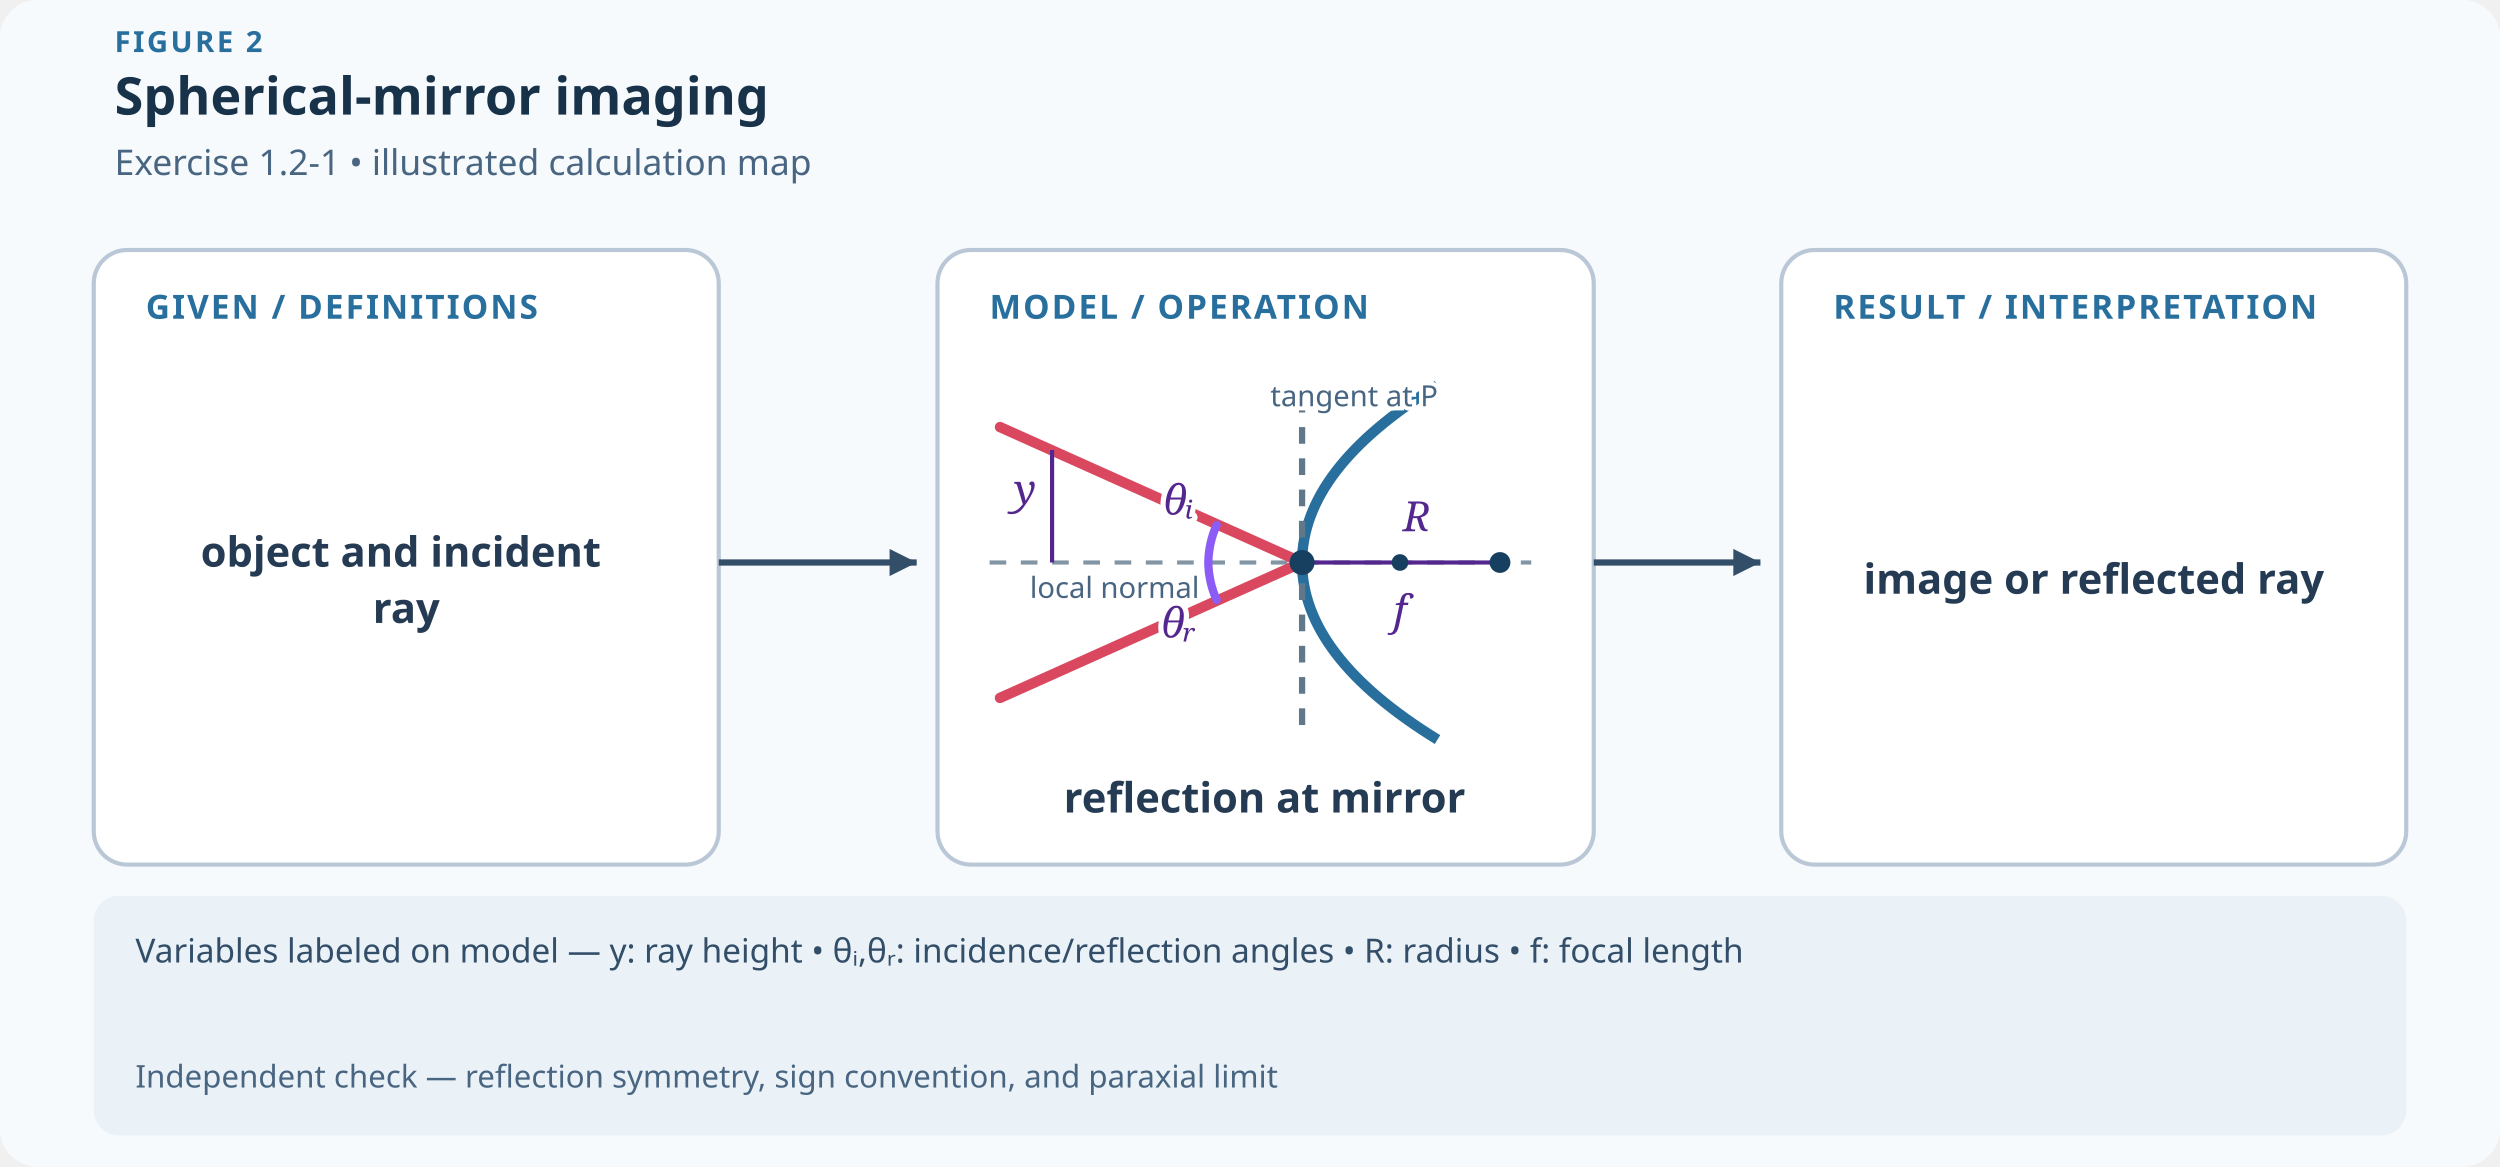
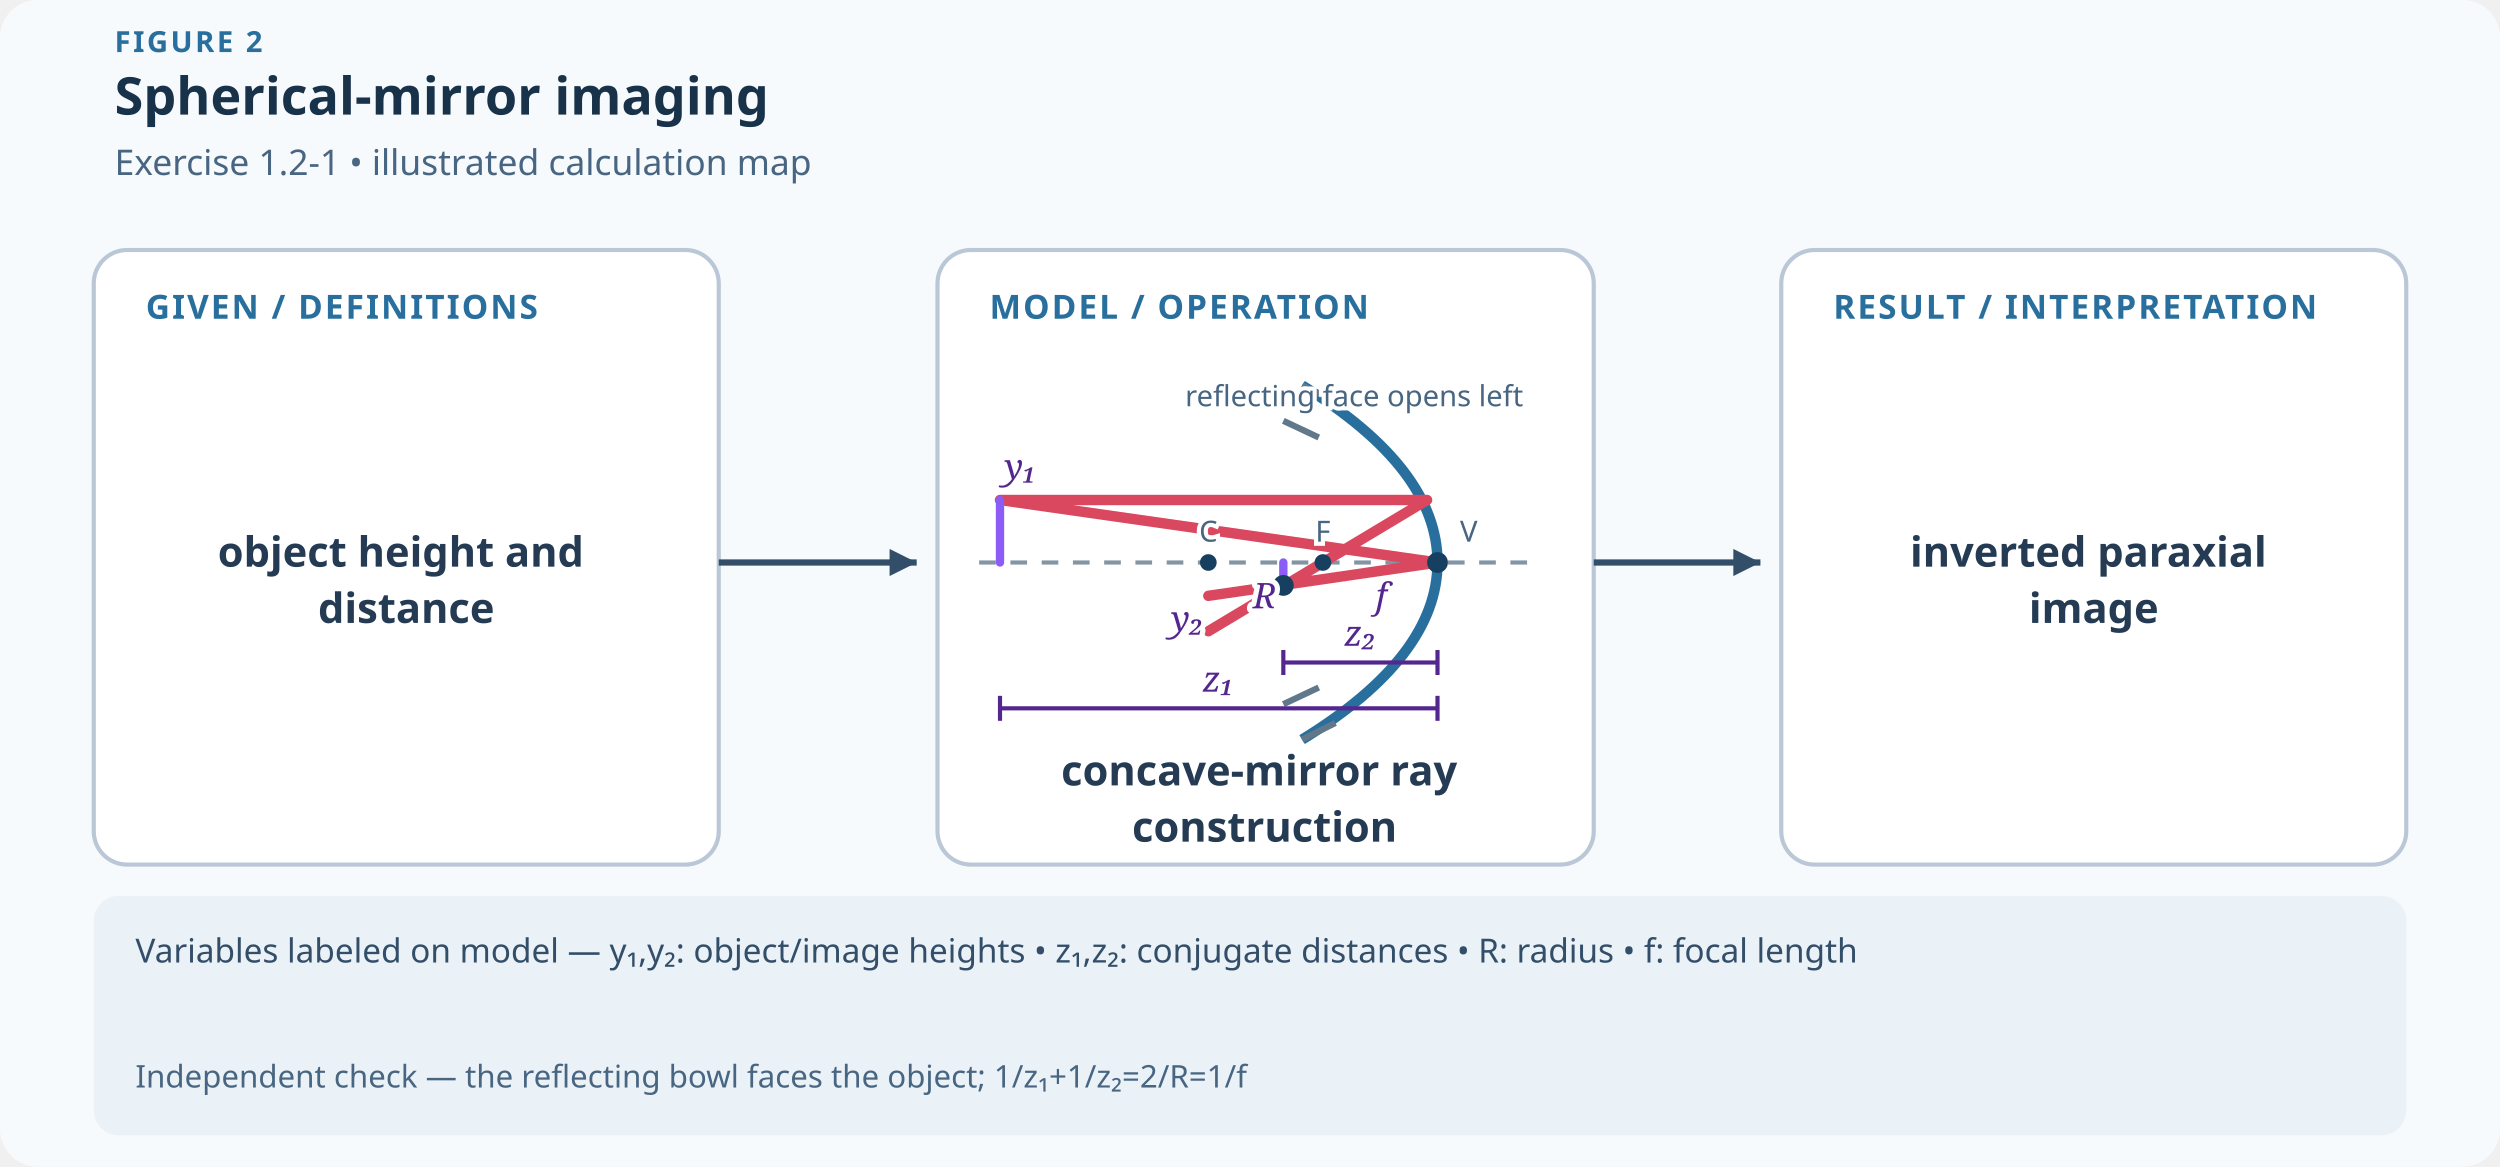
<svg xmlns="http://www.w3.org/2000/svg" width="1200" height="560" viewBox="0 0 1200 560" role="img" aria-labelledby="title desc" data-category="mirror" data-figure="2">
  <defs>
    <style>
      .bg{fill:#f7fafc}.card{fill:#fff;stroke:#b9c7d6;stroke-width:2}.band{fill:#eaf2f8}.figureid{font:700 14px sans-serif;fill:#286f9e;letter-spacing:1.2px}.head{font:700 25px sans-serif;fill:#18324a}.sub{font:17px sans-serif;fill:#486581}.tag{font:700 16px sans-serif;fill:#286f9e;letter-spacing:1px}.label{font:700 20px sans-serif;fill:#243b53;text-anchor:middle}.legend{font:16px sans-serif;fill:#334e68}.check{font:15px sans-serif;fill:#486581}.accent{fill:none;stroke:#d9485f;stroke-width:5;stroke-linecap:round;stroke-linejoin:round}.accent2{fill:none;stroke:#8b5cf6;stroke-width:4;stroke-linecap:round;stroke-linejoin:round}.optic{fill:none;stroke:#286f9e;stroke-width:5}.thin{fill:none;stroke:#61788a;stroke-width:3}.axis{fill:none;stroke:#8295a5;stroke-width:2}.point{fill:#173f5f}.iconbox{fill:#edf7ff;stroke:#286f9e;stroke-width:3}.opticfill{fill:#286f9e}.layer1{fill:#d9ecff;stroke:#286f9e;stroke-width:2}.layer2{fill:#e7f7ee;stroke:#2b7a78;stroke-width:2}.icontext{font:italic 22px serif;fill:#6d28d9}.var{font:italic 20px serif;fill:#54278f;text-anchor:middle;paint-order:stroke;stroke:#fff;stroke-width:5px;stroke-linejoin:round}.smallvar{font-size:17px}.annotation{font:14px sans-serif;fill:#486581;text-anchor:middle;paint-order:stroke;stroke:#fff;stroke-width:4px}.callout{fill:none;stroke:#54278f;stroke-width:2}.tick{fill:none;stroke:#54278f;stroke-width:2}.flow{stroke:#334e68;stroke-width:3;marker-end:url(#arrow)}
    </style>
    <marker id="arrow" markerUnits="userSpaceOnUse" markerWidth="13" markerHeight="13" refX="13" refY="6.5" orient="auto">
      <path d="M0,0 L13,6.5 L0,13 Z" fill="#334e68" />
    </marker>
  </defs>
  <rect class="bg" width="1200" height="560" rx="18" />
  <text class="figureid" x="55" y="25">FIGURE 2</text>
  <text class="head" x="55" y="55">Spherical-mirror imaging</text>
  <text class="sub" x="55" y="84">Exercise 1.2-1 • illustrated calculation map</text>
  <rect class="card" x="45" y="120" width="300" height="295" rx="16" />
  <rect class="card" x="450" y="120" width="315" height="295" rx="16" />
  <rect class="card" x="855" y="120" width="300" height="295" rx="16" />
  <text class="tag" x="70" y="153">GIVEN / DEFINITIONS</text>
  <text class="tag" x="475" y="153">MODEL / OPERATION</text>
  <text class="tag" x="880" y="153">RESULT / INTERPRETATION</text>
  <text class="label" x="195">
-     <tspan x="195" y="272">object and incident</tspan>
-     <tspan x="195" y="299">ray</tspan>
+     <tspan x="195" y="272">object height and</tspan>
+     <tspan x="195" y="299">distance</tspan>
  </text>
  <text class="label" x="607">
-     <tspan x="607" y="390">reflection at mirror</tspan>
+     <tspan x="607" y="377">concave-mirror ray</tspan>
+     <tspan x="607" y="404">construction</tspan>
  </text>
  <text class="label" x="1005">
-     <tspan x="1005" y="285">image or reflected ray</tspan>
+     <tspan x="1005" y="272">inverted paraxial</tspan>
+     <tspan x="1005" y="299">image</tspan>
  </text>
  <line class="flow" x1="345" y1="270" x2="440" y2="270" />
  <line class="flow" x1="765" y1="270" x2="845" y2="270" />
-   <path class="optic" d="M690 185 Q625 225 625 270 Q625 315 690 355" />
-   <line class="axis" x1="475" y1="270" x2="735" y2="270" stroke-dasharray="8 7" />
-   <line class="thin" x1="625" y1="190" x2="625" y2="350" stroke-dasharray="8 7" />
-   <path class="accent" d="M480 205 L625 270 L480 335" />
-   <path class="accent2" d="M580 270 A45 45 0 0 1 584 252 M580 270 A45 45 0 0 0 584 288" />
-   <line class="callout" x1="625" y1="270" x2="720" y2="270" />
-   <circle class="point" cx="625" cy="270" r="6" />
-   <circle class="point" cx="672" cy="270" r="4" />
-   <circle class="point" cx="720" cy="270" r="5" />
+   <path class="optic" d="M625 185 Q690 225 690 270 Q690 315 625 355" />
+   <line class="axis" x1="470" y1="270" x2="735" y2="270" stroke-dasharray="8 7" />
+   <path class="accent" d="M480 240 H685 L635 270 L580 303 M480 240 L690 270 L580 286" />
+   <path class="accent2" d="M480 270 V240 M616 270 V281" />
+   <path class="thin" d="M625 185 l16 8 M616 202 l17 8 M625 355 l16 -8 M616 338 l17 -8" />
+   <circle class="point" cx="580" cy="270" r="4" />
+   <circle class="point" cx="635" cy="270" r="4" />
+   <circle class="point" cx="690" cy="270" r="5" />
+   <circle class="point" cx="616" cy="281" r="5" />
  <g id="variable-labels">
-     <line class="callout" x1="505" y1="270" x2="505" y2="216" />
-     <text class="var" x="492" y="242">y</text>
-     <text class="var" x="566" y="247">θᵢ</text>
-     <text class="var" x="566" y="306">θᵣ</text>
-     <text class="var" x="680" y="255">R</text>
-     <text class="var" x="672" y="300">f</text>
-     <text class="annotation" x="650" y="195">tangent at P</text>
-     <text class="annotation" x="535" y="287">local normal</text>
+     <text class="var smallvar" x="490" y="230">y₁</text>
+     <text class="var smallvar" x="570" y="303">y₂</text>
+     <line class="callout" x1="480" y1="340" x2="690" y2="340" />
+     <path class="tick" d="M480 334 V346 M690 334 V346" />
+     <text class="var smallvar" x="585" y="332">z₁</text>
+     <line class="callout" x1="616" y1="318" x2="690" y2="318" />
+     <path class="tick" d="M616 312 V324 M690 312 V324" />
+     <text class="var smallvar" x="653" y="310">z₂</text>
+     <text class="var smallvar" x="607" y="292">R</text>
+     <text class="var smallvar" x="663" y="292">f</text>
+     <text class="annotation" x="580" y="260">C</text>
+     <text class="annotation" x="635" y="260">F</text>
+     <text class="annotation" x="705" y="260">V</text>
+     <text class="annotation" x="650" y="195">reflecting face opens left</text>
  </g>
  <rect class="band" x="45" y="430" width="1110" height="115" rx="12" />
  <text class="legend" x="65">
-     <tspan x="65" y="462">Variables labeled on model — y: ray height • θᵢ,θᵣ: incidence/reflection angles • R: radius • f: focal length</tspan>
+     <tspan x="65" y="462">Variables labeled on model — y₁,y₂: object/image heights • z₁,z₂: conjugate distances • R: radius • f: focal length</tspan>
  </text>
  <text class="check" x="65">
-     <tspan x="65" y="522">Independent check — reflection symmetry, sign convention, and paraxial limit</tspan>
+     <tspan x="65" y="522">Independent check — the reflecting bowl faces the object; 1/z₁+1/z₂=2/R=1/f</tspan>
  </text>
</svg>
